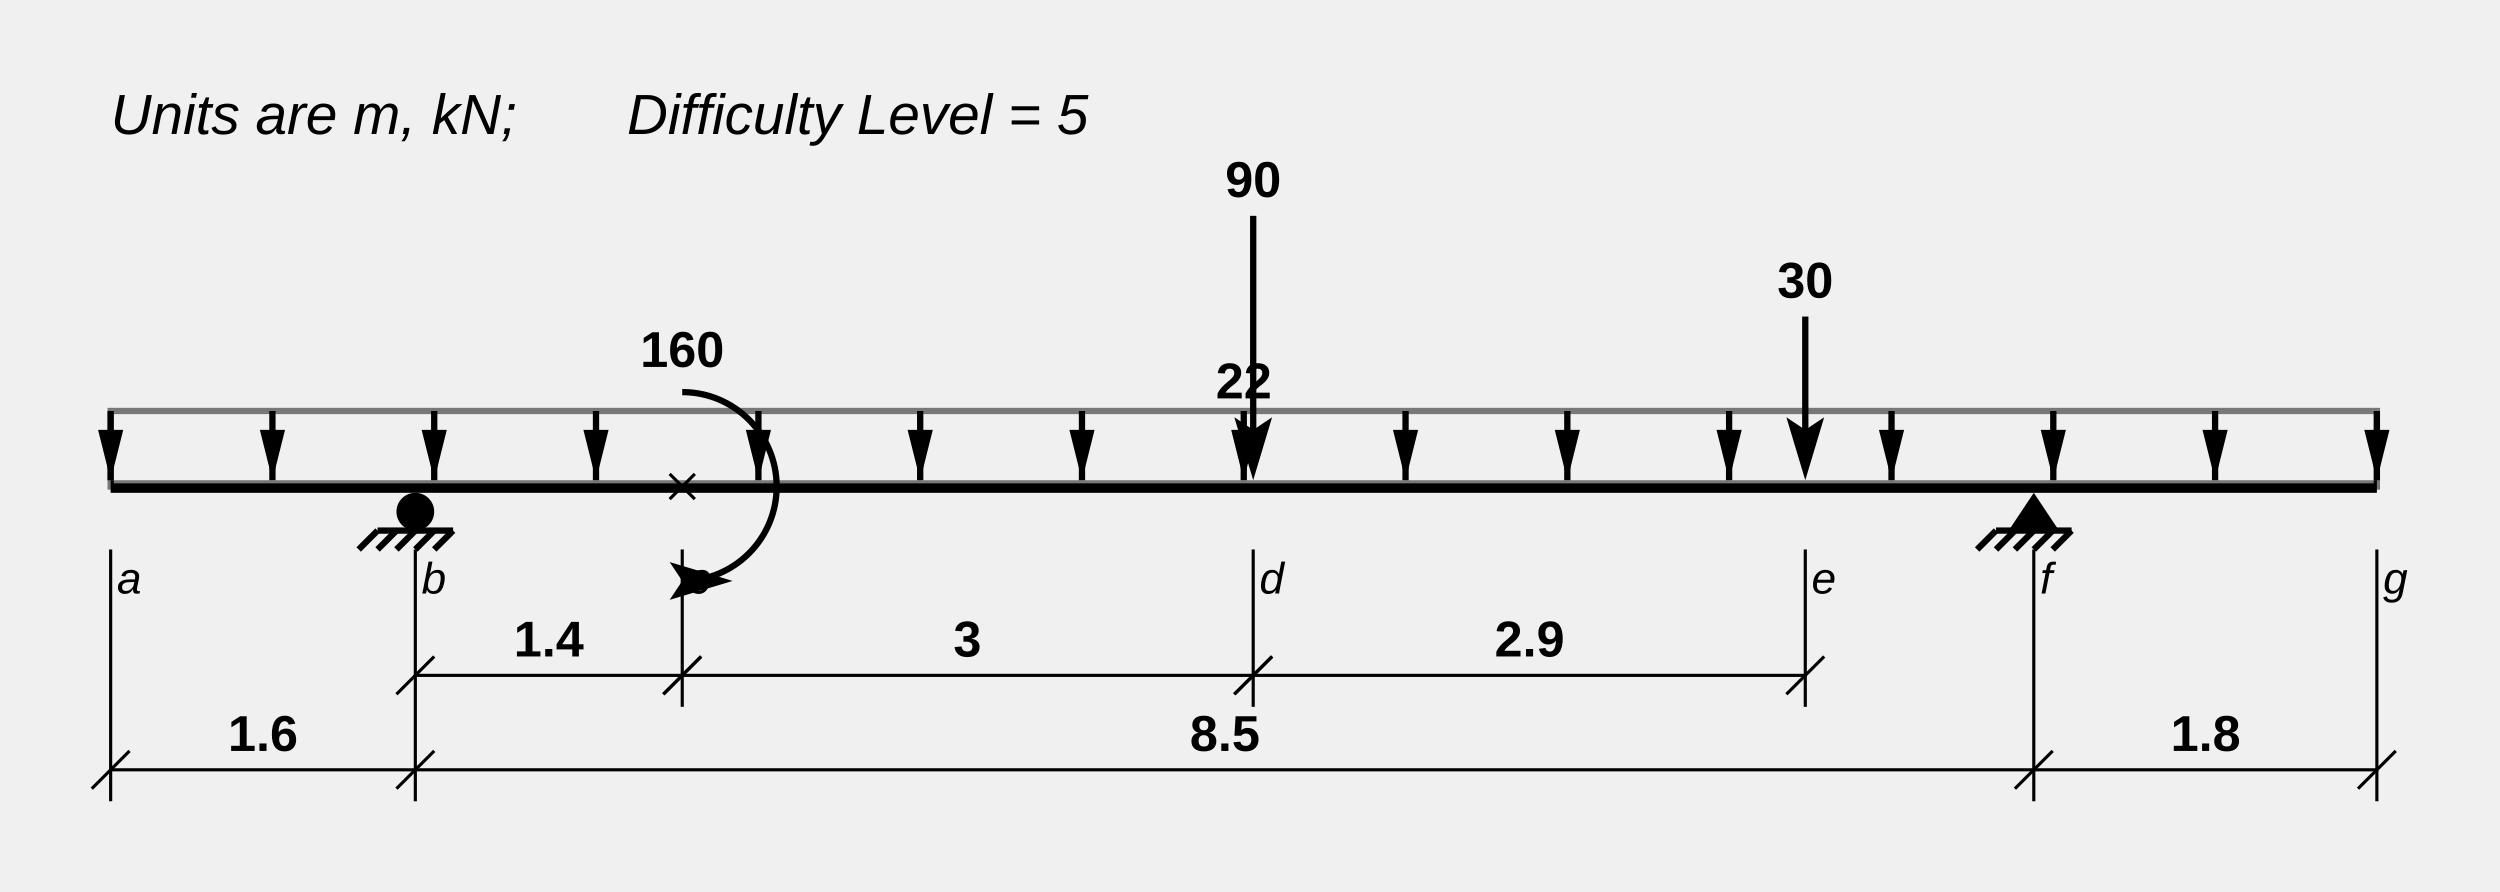
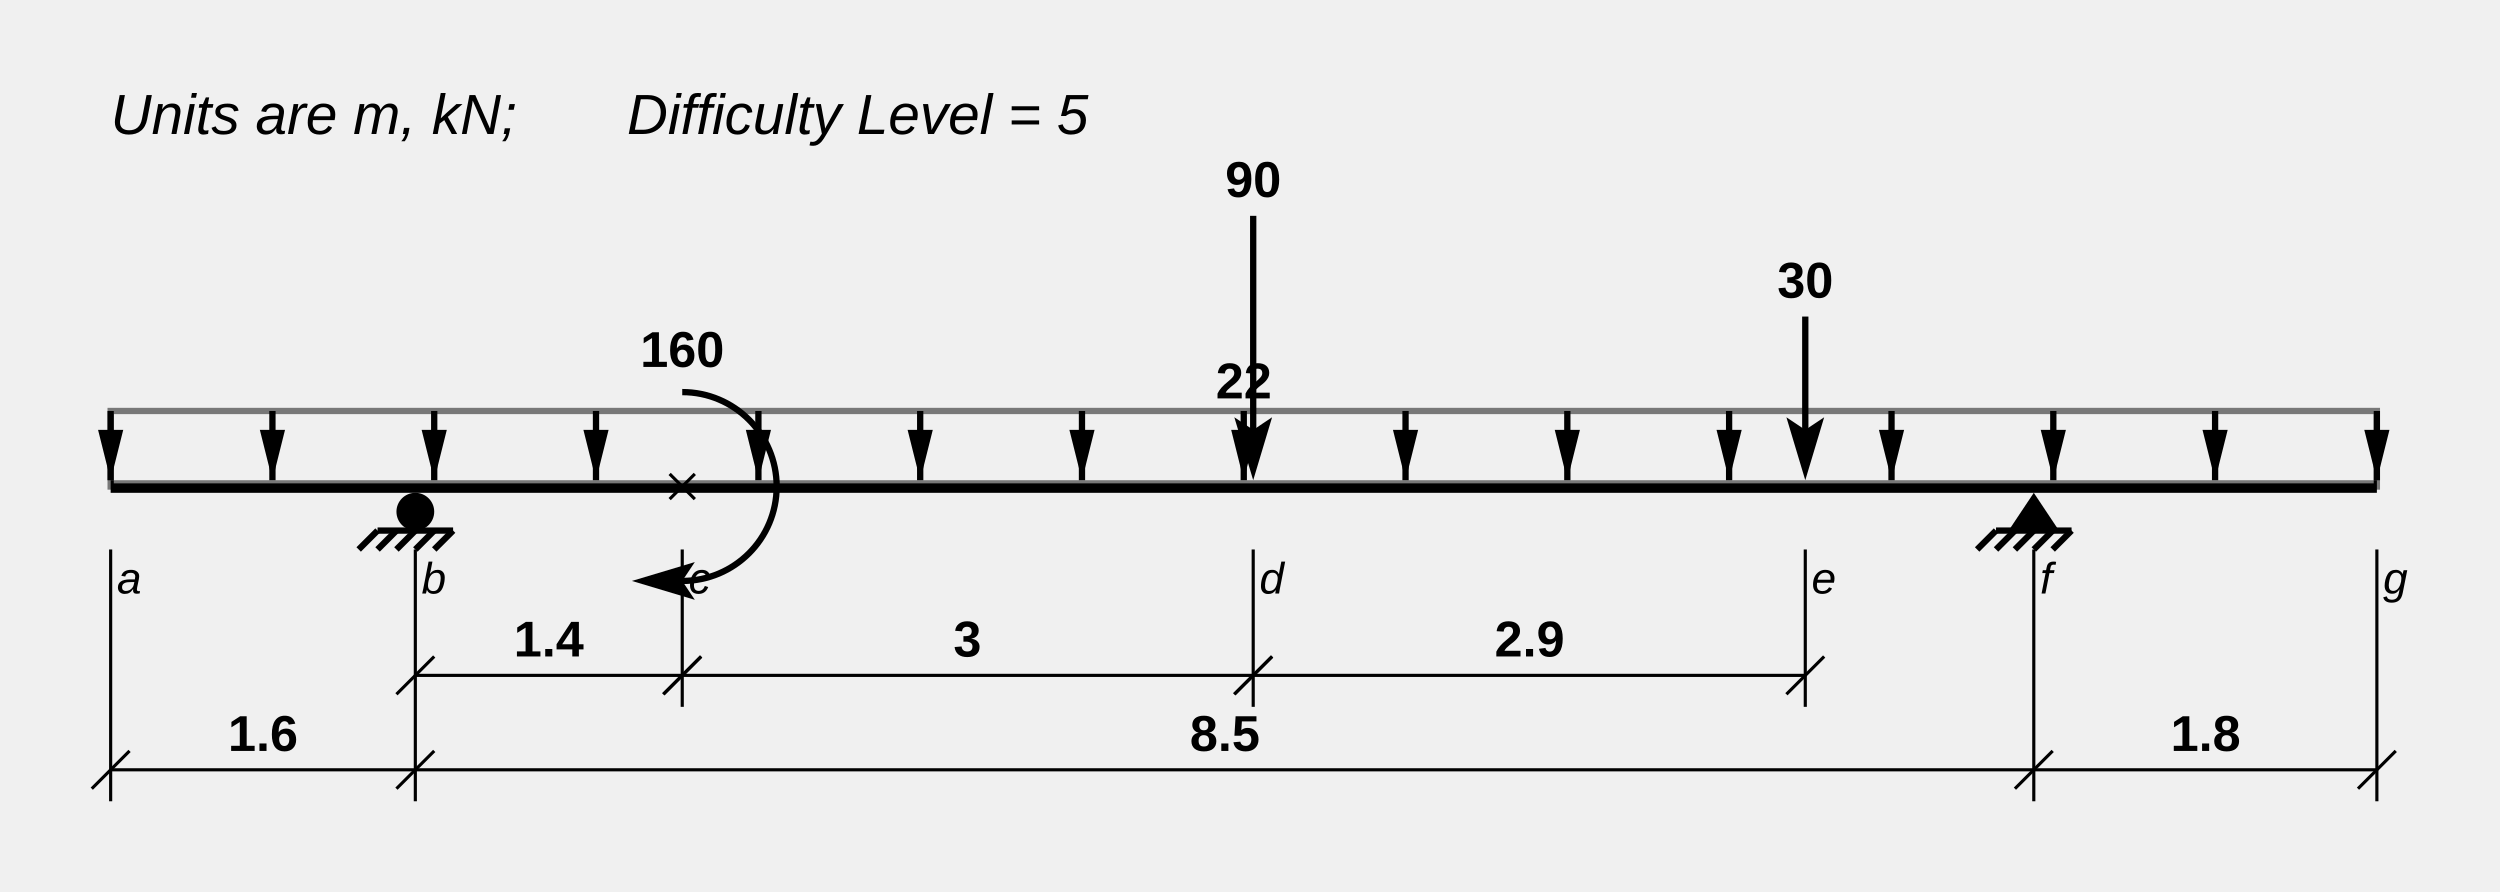
<svg xmlns="http://www.w3.org/2000/svg" xmlns:xlink="http://www.w3.org/1999/xlink" id="svg212" viewBox="0 0 397.136 141.682" height="1.968in" width="5.516in" version="1.1">
  <defs id="defs61">
    <style id="style2" type="text/css">
    .elem {
	stroke-width: 2.0;
	stroke: black;
	}
    path.dim {
       stroke-width: 0.5;
       stroke: black;
       }
    path.guides {
       stroke-width: 0.5;
       stroke: grey;
       }
    text.dwglabel {
       font-family: Verdana, Arial;
       font-size: 10px;
       font-weight: bold;
       fill: black;
       text-align: center;
       text-anchor: start;
       }
    text.dim {
       font-family: Verdana, Arial;
       font-size: 8px;
       font-weight: bold;
       fill: black;
       text-align: center;
       text-anchor: middle;
       }
    text.guides {
       font-family: Verdana, Arial;
       font-size: 8px;
       font-weight: normal;
       font-style: italic;
       fill: black;
       text-align: center;
       text-anchor: middle;
       }
    text.vmlabel {
       font-family: Verdana, Arial;
       font-size: 8px;
       font-style: italic;
       fill: black;
       }
    text.notes {
       font-family: Verdana, Arial;
       font-size: 9px;
       font-weight: normal;
       font-style: italic;
       fill: black;
       text-align: center;
       text-anchor: left;
       }
    text.ptlabel {
       font-family: Verdana, Arial;
       font-size: 7px;
       font-style: italic;
       fill: black;
       text-align: center;
       text-anchor: start;
       }
     path.cload {
       fill: none;
       stroke-width: 1;
       stroke: black; 
       marker-end: url(#CLArrowEnd);
     }
      path.mload {
       fill: none;
       stroke-width: 1;
       stroke: black; 
       marker-end: url(#MLArrowEnd);
     }
      path.mloadInkscape {
       fill: none;
       stroke-width: 1;
       stroke: black; 
       marker-end: url(#MLArrowStart);
     }
     polygon.dload {
       fill: rgb(240,240,240);
       opacity: 0.5; /* if &lt; 1, REALLY slows down printing of the pdfs */
       stroke-width: 1;
       stroke: black; 
     }
     path.dload {
       fill: none;
       stroke-width: 1;
       stroke: black; 
       marker-end: url(#DLArrowEnd);
     }
     path.dloadna {
       fill: none;
       stroke-width: 1;
       stroke: black; 
     }
     path.vdiag {
       fill: url(#crosshatch45);
       stroke-width: 1;
       stroke: black; 
     }
     path.mdiag {
       fill: url(#crosshatch45);
       stroke-width: 1;
       stroke: black; 
     }

    </style>
    <g transform="translate(0,1)" id="PinnedSupport">
      <path style="opacity:1;fill:#000000;stroke:#000000;stroke-width:0" id="path4" d="M 0,0 4,6 H -4 Z" />
      <path style="fill:none;stroke:#000000;stroke-width:1" id="path6" d="M -6,6 H 6" />
      <path style="fill:none;stroke:#000000;stroke-width:1" id="path8" d="M 6,6 3,9 M 3,6 0,9 M 0,6 -3,9 m 0,-3 -3,3 m 0,-3 -3,3" />
    </g>
    <g transform="translate(0,1)" id="RollerSupport">
      <circle style="opacity:1;fill:#000000;stroke:#000000;stroke-width:0" id="circle11" r="3" cy="3" cx="0" />
      <path style="fill:none;stroke:#000000;stroke-width:1" id="path13" d="M -6,6 H 6" />
      <path style="fill:none;stroke:#000000;stroke-width:1" id="path15" d="M 6,6 3,9 M 3,6 0,9 M 0,6 -3,9 m 0,-3 -3,3 m 0,-3 -3,3" />
    </g>
    <g transform="translate(-0.5)" id="LFixedSupport">
      <path style="fill:none;stroke:#000000;stroke-width:1" id="path18" d="M 0,-6 V 6" />
      <path style="fill:none;stroke:#000000;stroke-width:1" id="path20" d="m 0,-6 -3,3 m 3,0 -3,3 m 3,0 -3,3 m 3,0 -3,3 m 3,0 -3,3" />
    </g>
    <g id="RFixedSupport">
      <use height="100%" width="100%" y="0" x="0" id="use23" transform="scale(-1,1)" xlink:href="#LFixedSupport" />
    </g>
    <g id="Hinge">
      <circle style="fill:#ffffff;stroke:#000000;stroke-width:1" id="circle26" r="2.5" cy="0" cx="0" />
    </g>
    <g id="ShearRelease">
      <rect style="fill:#ffffff;stroke:none" id="rect29" height="12" width="6" y="-6" x="-3" />
      <circle style="fill:#ffffff;stroke:#000000" id="circle31" strokewidth="0.5" r="2" cy="-6" cx="0" />
      <circle style="fill:#ffffff;stroke:#000000" id="circle33" strokewidth="0.5" r="2" cy="0" cx="0" />
      <circle style="fill:#ffffff;stroke:#000000" id="circle35" strokewidth="0.5" r="2" cy="6" cx="0" />
      <path style="stroke:#000000;stroke-width:1" id="path37" d="M -3,-9 V 9 M 3,-9 V 9" />
    </g>
    <marker refY="2" refX="0" viewBox="0 0 8 4" orient="auto" markerHeight="4" markerWidth="8" markerUnits="userSpaceOnUse" id="DLArrowStart">
      <path id="path40" d="M 0,2 8,0 v 4 z" />
    </marker>
    <marker refY="2" refX="8" viewBox="0 0 8 4" orient="auto" markerHeight="4" markerWidth="8" markerUnits="userSpaceOnUse" id="DLArrowEnd">
      <path id="path43" d="M 0,0 8,2 0,4 Z" />
    </marker>
    <marker refY="3" refX="3" viewBox="0 0 10 6" orient="auto" markerHeight="6" markerWidth="10" markerUnits="userSpaceOnUse" id="CLArrowStart">
      <path id="path46" d="M 0,3 10,0 8,3 10,6 Z" />
    </marker>
    <marker refY="3" refX="7" viewBox="0 0 10 6" orient="auto" markerHeight="6" markerWidth="10" markerUnits="userSpaceOnUse" id="CLArrowEnd">
      <path id="path49" d="M 0,0 10,3 0,6 2,3 Z" />
    </marker>
    <marker refY="3" refX="8" viewBox="0 0 10 6" orient="auto" markerHeight="6" markerWidth="10" markerUnits="userSpaceOnUse" id="MLArrowStart">
      <path id="path52" d="M 10,0 0,3 10,6 8,3 Z" />
    </marker>
    <marker refY="3" refX="2" viewBox="0 0 10 6" orient="auto" markerHeight="6" markerWidth="10" markerUnits="userSpaceOnUse" id="MLArrowEnd">
      <path id="path55" d="M 0,0 10,3 0,6 2,3 Z" />
    </marker>
    <pattern viewBox="0 0 10 10" height="10" width="10" y="0" x="0" patternUnits="userSpaceOnUse" id="crosshatch45">
      <path id="path58" stroke-width="0.2" stroke="grey" fill="none" d="M 0 0 L 10 10" />
    </pattern>
  </defs>
  <g id="g210" transform="translate(17.57678,77.28184)">
    <path style="stroke:#000000;stroke-width:2" id="path65" d="M 0,0 H 360" class="elem" />
    <g id="g103">
      <polygon style="opacity:0.5;fill:#f0f0f0;stroke:#000000;stroke-width:1" id="polygon69" class="dload" points="360,-12 360,0 0,0 0,-12 " />
      <path style="fill:none;stroke:#000000;stroke-width:1;marker-end:url(#DLArrowEnd)" id="path71" d="M 0,-12 V -1" class="dload" />
      <path style="fill:none;stroke:#000000;stroke-width:1;marker-end:url(#DLArrowEnd)" id="path73" d="M 25.7,-12 V -1" class="dload" />
      <path style="fill:none;stroke:#000000;stroke-width:1;marker-end:url(#DLArrowEnd)" id="path75" d="M 51.4,-12 V -1" class="dload" />
      <path style="fill:none;stroke:#000000;stroke-width:1;marker-end:url(#DLArrowEnd)" id="path77" d="M 77.1,-12 V -1" class="dload" />
      <path style="fill:none;stroke:#000000;stroke-width:1;marker-end:url(#DLArrowEnd)" id="path79" d="M 102.9,-12 V -1" class="dload" />
      <path style="fill:none;stroke:#000000;stroke-width:1;marker-end:url(#DLArrowEnd)" id="path81" d="M 128.6,-12 V -1" class="dload" />
      <path style="fill:none;stroke:#000000;stroke-width:1;marker-end:url(#DLArrowEnd)" id="path83" d="M 154.3,-12 V -1" class="dload" />
      <path style="fill:none;stroke:#000000;stroke-width:1;marker-end:url(#DLArrowEnd)" id="path85" d="M 180,-12 V -1" class="dload" />
      <path style="fill:none;stroke:#000000;stroke-width:1;marker-end:url(#DLArrowEnd)" id="path87" d="M 205.7,-12 V -1" class="dload" />
      <path style="fill:none;stroke:#000000;stroke-width:1;marker-end:url(#DLArrowEnd)" id="path89" d="M 231.4,-12 V -1" class="dload" />
      <path style="fill:none;stroke:#000000;stroke-width:1;marker-end:url(#DLArrowEnd)" id="path91" d="M 257.1,-12 V -1" class="dload" />
      <path style="fill:none;stroke:#000000;stroke-width:1;marker-end:url(#DLArrowEnd)" id="path93" d="M 282.9,-12 V -1" class="dload" />
      <path style="fill:none;stroke:#000000;stroke-width:1;marker-end:url(#DLArrowEnd)" id="path95" d="M 308.6,-12 V -1" class="dload" />
      <path style="fill:none;stroke:#000000;stroke-width:1;marker-end:url(#DLArrowEnd)" id="path97" d="M 334.3,-12 V -1" class="dload" />
      <path style="fill:none;stroke:#000000;stroke-width:1;marker-end:url(#DLArrowEnd)" id="path99" d="M 360,-12 V -1" class="dload" />
      <text id="text101" class="dim" x="180" y="-12" dy="-2" dx="0" style="font-weight:bold;font-size:8px;font-family:Verdana, Arial;text-align:center;text-anchor:middle;fill:#000000">22</text>
    </g>
    <g id="g111" transform="translate(269.2,-1)">
      <path style="fill:none;stroke:#000000;stroke-width:1;marker-end:url(#CLArrowEnd)" id="path107" d="M 0,-26 V -3" class="cload" />
      <text style="font-weight:bold;font-size:8px;font-family:Verdana, Arial;text-align:center;text-anchor:middle;fill:#000000" id="text109" dy="-3" class="dim" x="0" y="-26">30</text>
    </g>
    <g id="g119" transform="translate(181.5,-1)">
      <path style="fill:none;stroke:#000000;stroke-width:1;marker-end:url(#CLArrowEnd)" id="path115" d="M 0,-42 V -3" class="cload" />
      <text style="font-weight:bold;font-size:8px;font-family:Verdana, Arial;text-align:center;text-anchor:middle;fill:#000000" id="text117" dy="-3" class="dim" x="0" y="-42">90</text>
    </g>
    <g id="g129" transform="translate(90.8)">
      <path style="stroke:#000000;stroke-width:0.5" id="path123" d="M -2,-2 2,2 M -2,2 2,-2" class="dim" />
-       <path style="fill:none;stroke:#000000;stroke-width:1;marker-end:url(#MLArrowStart)" id="path125" d="M 0,-15 A 15,15 0 0 1 0,15" class="mloadInkscape" />
+       <path style="fill:none;stroke:#000000;stroke-width:1;marker-end:url(#MLArrowEnd)" id="path125" d="M 0,-15 A 15,15 0 0 1 0,15" class="mloadInkscape" />
      <text style="font-weight:bold;font-size:8px;font-family:Verdana, Arial;text-align:center;text-anchor:middle;fill:#000000" id="text127" dy="-4" class="dim" x="0" y="-15">160</text>
    </g>
    <use height="100%" width="100%" id="use131" xlink:href="#RollerSupport" x="48.4" y="0" />
    <use height="100%" width="100%" id="use133" xlink:href="#PinnedSupport" x="305.5" y="0" />
    <path style="stroke:#000000;stroke-width:0.5" id="path135" d="M 90.8,10 V 35" class="dim" />
    <path style="stroke:#000000;stroke-width:0.5" id="path137" d="M 48.4,30 H 90.8" class="dim" />
    <path style="stroke:#000000;stroke-width:0.5" id="path139" d="m 48.4,30 m -3,3 6,-6" class="dim" />
    <path style="stroke:#000000;stroke-width:0.5" id="path141" d="m 90.8,30 m -3,3 6,-6" class="dim" />
    <text style="font-weight:bold;font-size:8px;font-family:Verdana, Arial;text-align:center;text-anchor:middle;fill:#000000" id="text143" dy="-3" class="dim" x="69.6" y="30">1.4</text>
    <path style="stroke:#000000;stroke-width:0.5" id="path145" d="M 181.5,10 V 35" class="dim" />
    <path style="stroke:#000000;stroke-width:0.5" id="path147" d="m 90.8,30 h 90.8" class="dim" />
    <path style="stroke:#000000;stroke-width:0.5" id="path149" d="m 90.8,30 m -3,3 6,-6" class="dim" />
    <path style="stroke:#000000;stroke-width:0.5" id="path151" d="m 181.5,30 m -3,3 6,-6" class="dim" />
    <text style="font-weight:bold;font-size:8px;font-family:Verdana, Arial;text-align:center;text-anchor:middle;fill:#000000" id="text153" dy="-3" class="dim" x="136.1" y="30">3</text>
    <path style="stroke:#000000;stroke-width:0.5" id="path155" d="M 269.2,10 V 35" class="dim" />
    <path style="stroke:#000000;stroke-width:0.5" id="path157" d="m 181.5,30 h 87.7" class="dim" />
    <path style="stroke:#000000;stroke-width:0.5" id="path159" d="m 181.5,30 m -3,3 6,-6" class="dim" />
    <path style="stroke:#000000;stroke-width:0.5" id="path161" d="m 269.2,30 m -3,3 6,-6" class="dim" />
    <text style="font-weight:bold;font-size:8px;font-family:Verdana, Arial;text-align:center;text-anchor:middle;fill:#000000" id="text163" dy="-3" class="dim" x="225.4" y="30">2.9</text>
    <path style="stroke:#000000;stroke-width:0.5" id="path165" d="M 0,10 V 50" class="dim" />
    <path style="stroke:#000000;stroke-width:0.5" id="path167" d="M 48.4,10 V 50" class="dim" />
    <path style="stroke:#000000;stroke-width:0.5" id="path169" d="M 0,45 H 48.4" class="dim" />
    <path style="stroke:#000000;stroke-width:0.5" id="path171" d="m 0,45 m -3,3 6,-6" class="dim" />
    <path style="stroke:#000000;stroke-width:0.5" id="path173" d="m 48.4,45 m -3,3 6,-6" class="dim" />
    <text style="font-weight:bold;font-size:8px;font-family:Verdana, Arial;text-align:center;text-anchor:middle;fill:#000000" id="text175" dy="-3" class="dim" x="24.2" y="45">1.6</text>
    <path style="stroke:#000000;stroke-width:0.5" id="path177" d="M 305.5,10 V 50" class="dim" />
    <path style="stroke:#000000;stroke-width:0.5" id="path179" d="M 48.4,45 H 305.5" class="dim" />
    <path style="stroke:#000000;stroke-width:0.5" id="path181" d="m 305.5,45 m -3,3 6,-6" class="dim" />
    <text style="font-weight:bold;font-size:8px;font-family:Verdana, Arial;text-align:center;text-anchor:middle;fill:#000000" id="text183" dy="-3" class="dim" x="177" y="45">8.5</text>
    <path style="stroke:#000000;stroke-width:0.5" id="path185" d="M 360,10 V 50" class="dim" />
    <path style="stroke:#000000;stroke-width:0.5" id="path187" d="M 305.5,45 H 360" class="dim" />
    <path style="stroke:#000000;stroke-width:0.5" id="path189" d="m 360,45 m -3,3 6,-6" class="dim" />
    <text style="font-weight:bold;font-size:8px;font-family:Verdana, Arial;text-align:center;text-anchor:middle;fill:#000000" id="text191" dy="-3" class="dim" x="332.8" y="45">1.8</text>
    <text style="font-style:italic;font-size:7px;font-family:Verdana, Arial;text-align:center;text-anchor:start;fill:#000000" id="text193" dx="1" class="ptlabel" x="0" y="17">a</text>
    <text style="font-style:italic;font-size:7px;font-family:Verdana, Arial;text-align:center;text-anchor:start;fill:#000000" id="text195" dx="1" class="ptlabel" x="48.4" y="17">b</text>
    <text style="font-style:italic;font-size:7px;font-family:Verdana, Arial;text-align:center;text-anchor:start;fill:#000000" id="text197" dx="1" class="ptlabel" x="90.8" y="17">c</text>
    <text style="font-style:italic;font-size:7px;font-family:Verdana, Arial;text-align:center;text-anchor:start;fill:#000000" id="text199" dx="1" class="ptlabel" x="181.5" y="17">d</text>
    <text style="font-style:italic;font-size:7px;font-family:Verdana, Arial;text-align:center;text-anchor:start;fill:#000000" id="text201" dx="1" class="ptlabel" x="269.2" y="17">e</text>
    <text style="font-style:italic;font-size:7px;font-family:Verdana, Arial;text-align:center;text-anchor:start;fill:#000000" id="text203" dx="1" class="ptlabel" x="305.5" y="17">f</text>
    <text style="font-style:italic;font-size:7px;font-family:Verdana, Arial;text-align:center;text-anchor:start;fill:#000000" id="text205" dx="1" class="ptlabel" x="360" y="17">g</text>
    <text style="font-style:italic;font-weight:normal;font-size:9px;font-family:Verdana, Arial;text-align:center;fill:#000000" id="text207" class="notes" xml:space="preserve" x="0" y="-56">Units are m, kN;       Difficulty Level = 5</text>
    <g style="visibility:hidden" transform="translate(0,144)" visibility="hidden" id="beam-fb-diagram" />
  </g>
</svg>
